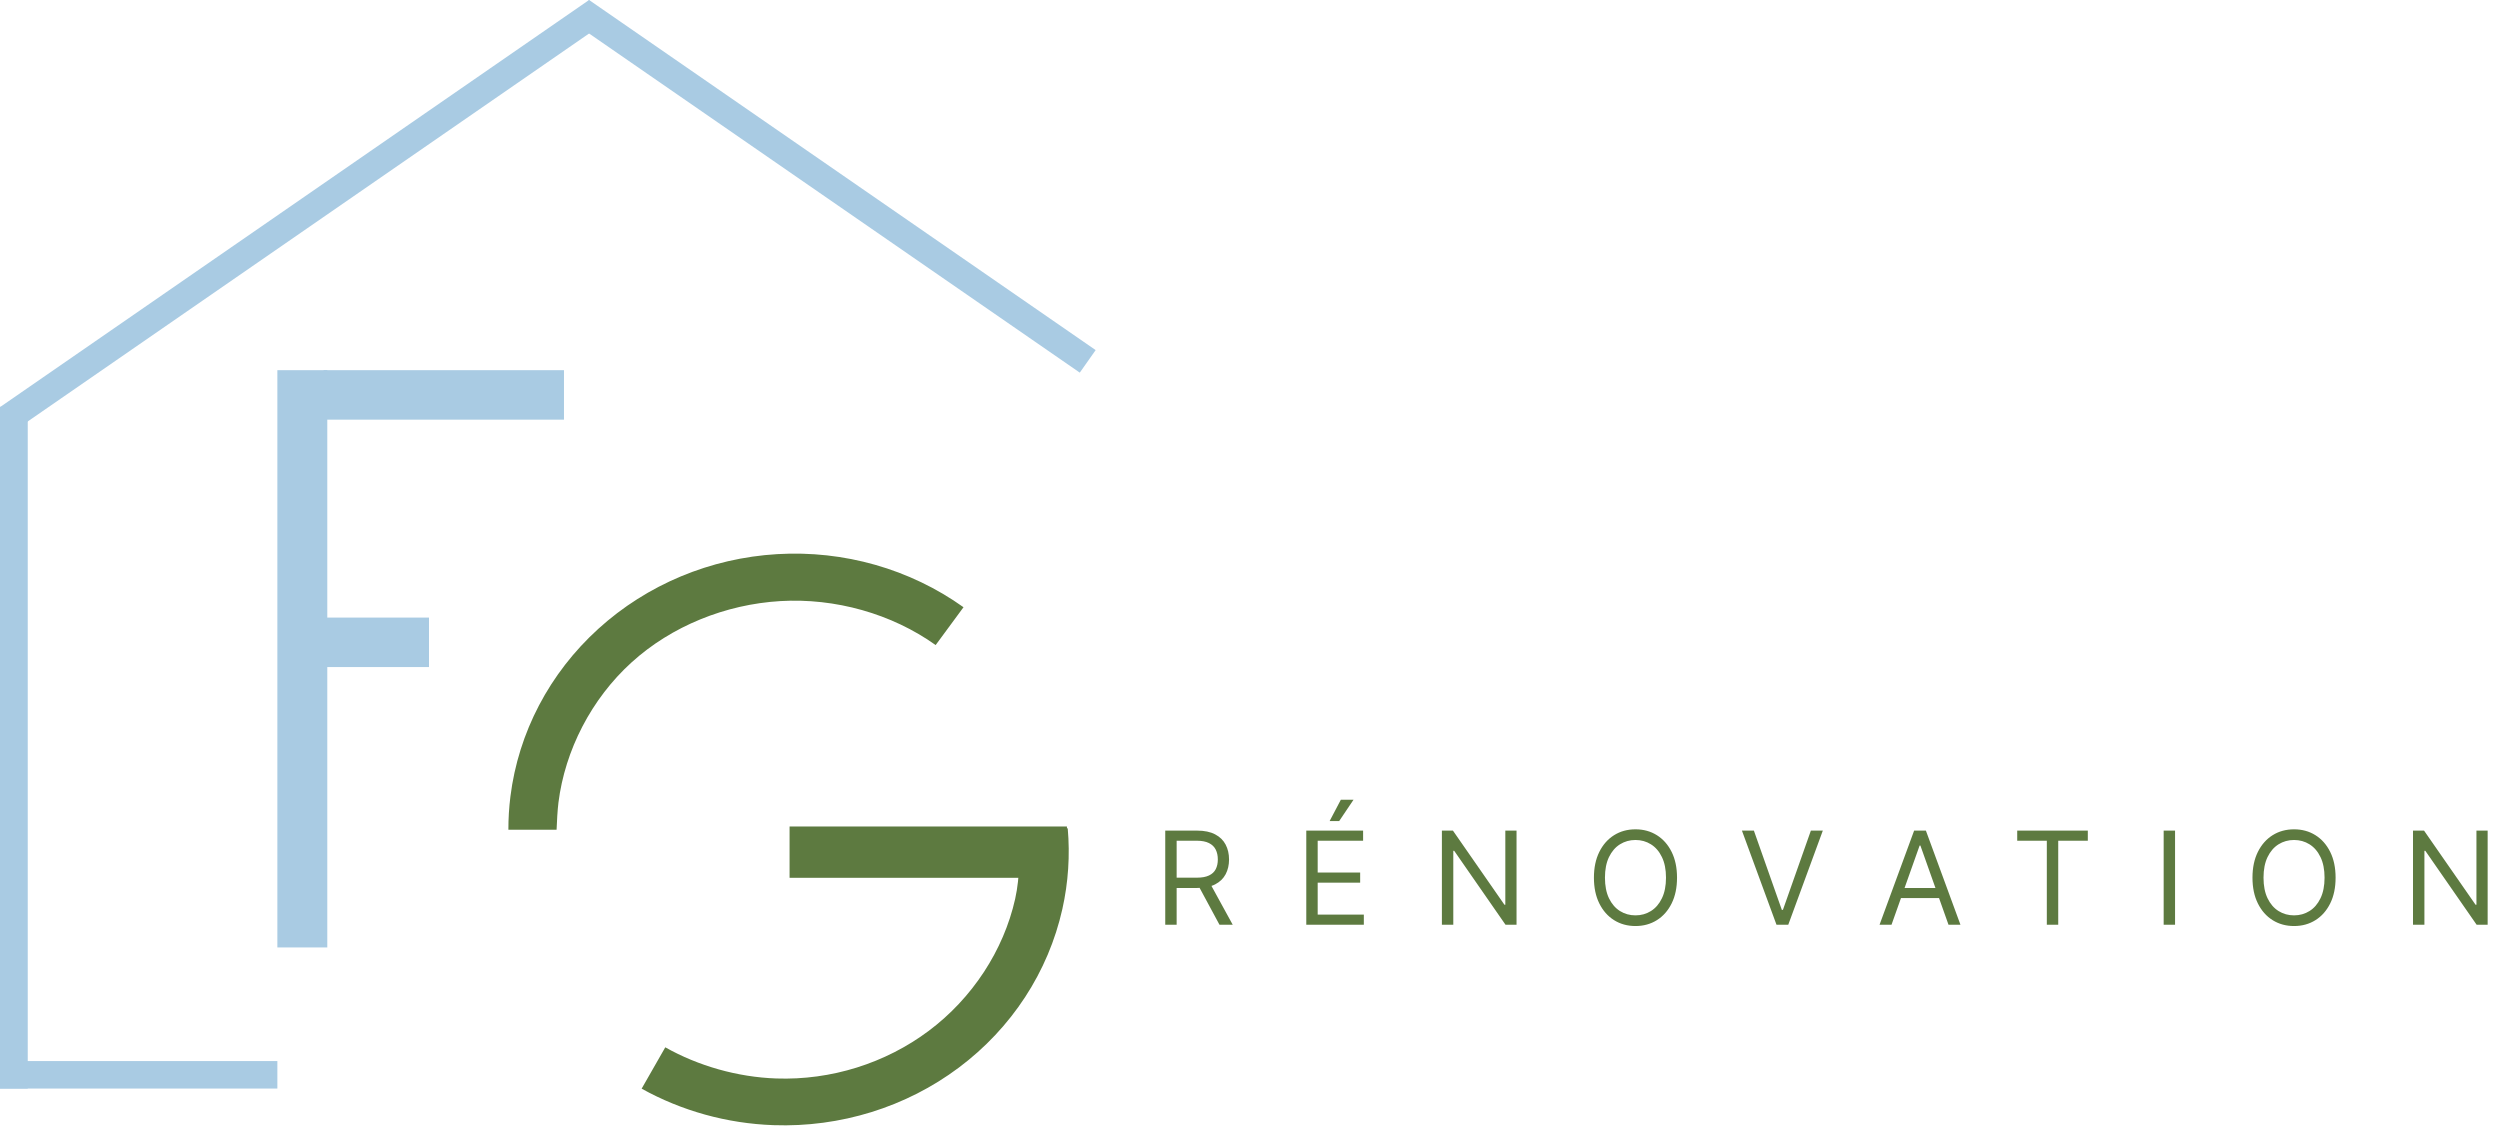
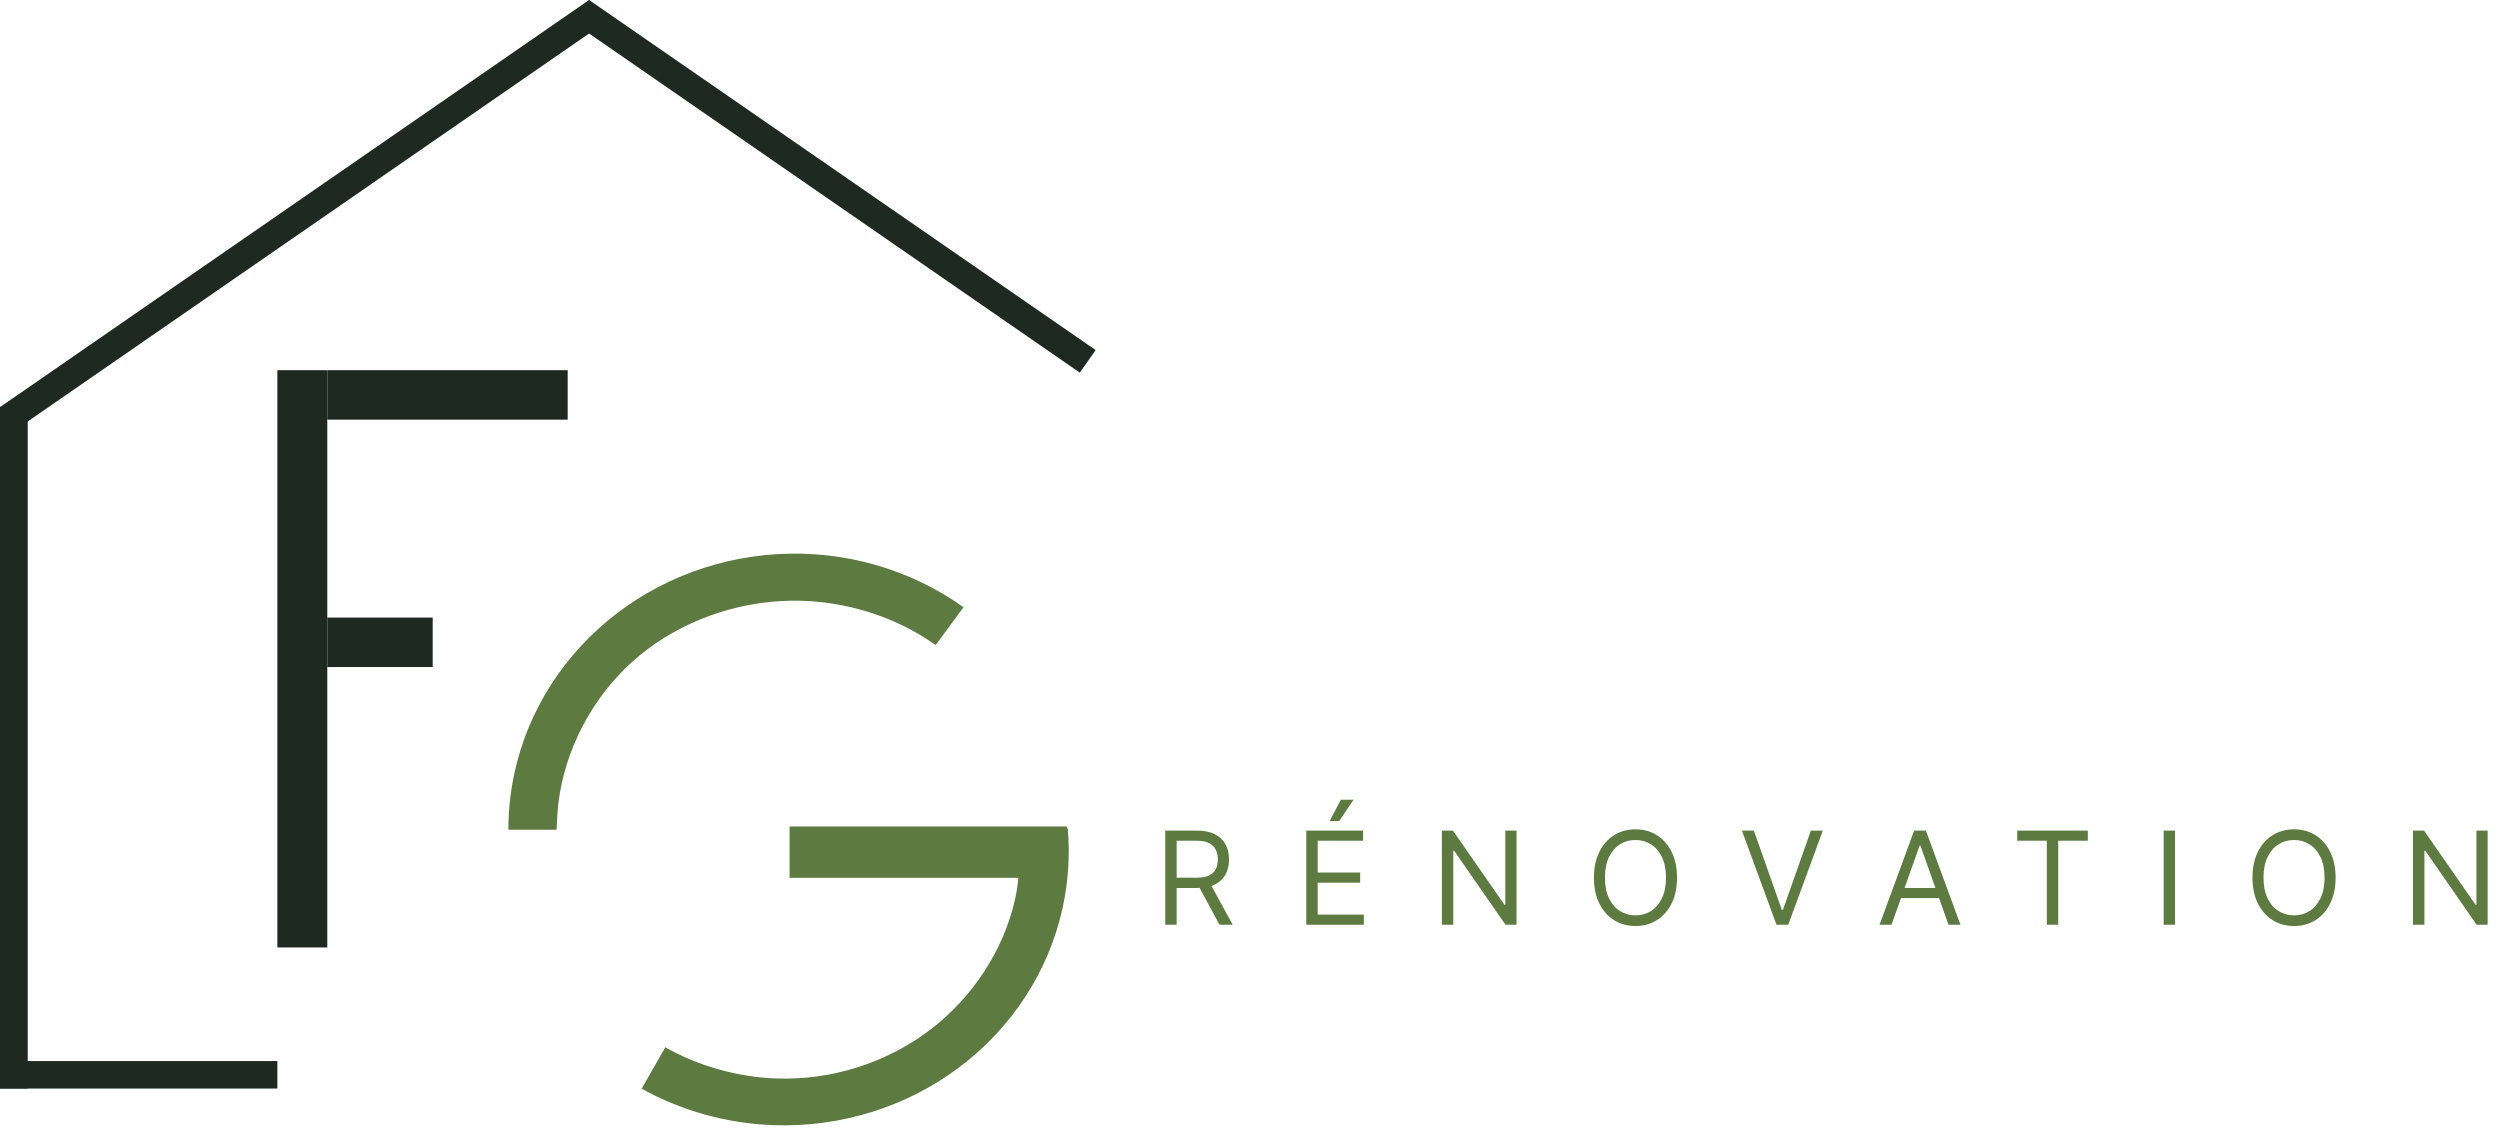
<svg xmlns="http://www.w3.org/2000/svg" width="1352" height="610" viewBox="0 0 1352 610" fill="none">
-   <rect x="232" y="333.986" width="26.759" height="57" transform="rotate(90 232 333.986)" fill="#A9CBE3" />
-   <rect x="305" y="200.193" width="26.759" height="130" transform="rotate(90 305 200.193)" fill="#A9CBE3" />
-   <rect x="177" y="512.376" width="27" height="312.183" transform="rotate(180 177 512.376)" fill="#A9CBE3" />
-   <rect y="220.015" width="15" height="368.673" fill="#A9CBE3" />
-   <rect x="150" y="573.822" width="14.866" height="150" transform="rotate(90 150 573.822)" fill="#A9CBE3" />
-   <rect width="14.91" height="387.158" transform="matrix(0.57546 0.81783 -0.822652 0.568546 318.496 0.0495605)" fill="#A9CBE3" />
-   <rect width="14.91" height="333.009" transform="matrix(0.57546 -0.81783 -0.822652 -0.568546 583.95 201.524)" fill="#A9CBE3" />
+   <rect x="234" y="333.986" width="26.759" height="57" transform="rotate(90 234 333.986)" fill="#1E2922" />
+   <rect x="307" y="200.193" width="26.759" height="130" transform="rotate(90 307 200.193)" fill="#1E2922" />
+   <rect x="177" y="512.376" width="27" height="312.183" transform="rotate(180 177 512.376)" fill="#1E2922" />
+   <rect y="220.015" width="15" height="368.673" fill="#1E2922" />
+   <rect x="150" y="573.822" width="14.866" height="150" transform="rotate(90 150 573.822)" fill="#1E2922" />
+   <rect width="14.91" height="387.158" transform="matrix(0.57546 0.81783 -0.822652 0.568546 318.496 0.0495605)" fill="#1E2922" />
+   <rect width="14.91" height="333.009" transform="matrix(0.57546 -0.81783 -0.822652 -0.568546 583.95 201.524)" fill="#1E2922" />
  <rect x="577" y="446.967" width="27.75" height="150" transform="rotate(90 577 446.967)" fill="#5D7A40" />
-   <path d="M422 325.067C451.645 323.31 482.217 331.87 506 348.852L521.065 328.39C492.089 307.7 456.413 297.534 420.294 299.674C384.176 301.814 349.923 316.125 323.544 340.095C297.164 364.065 280.343 396.164 276.032 430.761C275.285 436.754 274.922 442.756 274.935 448.735L301 448.735C301.152 444.528 301.503 438.07 302 434.083C305.539 405.686 319.848 377.942 341.5 358.267C363.152 338.593 392.355 326.824 422 325.067Z" fill="#5D7A40" />
+   <path d="M422 325.067C451.645 323.31 482.217 331.87 506 348.852L521.065 328.39C492.089 307.7 456.413 297.533 420.294 299.674C384.176 301.814 349.923 316.125 323.544 340.095C297.164 364.065 280.343 396.164 276.032 430.761C275.285 436.754 274.922 442.756 274.935 448.735L301 448.735C301.152 444.528 301.503 438.07 302 434.083C305.539 405.686 319.848 377.942 341.5 358.267C363.152 338.593 392.355 326.824 422 325.067Z" fill="#5D7A40" />
  <path d="M359.782 566.389L347 588.749C368.612 600.749 393.08 607.596 418.34 608.486C454.5 609.76 489.971 598.743 518.531 577.368C547.091 555.993 566.916 525.625 574.528 491.591C577.757 477.157 578.701 462.454 577.429 447.958H550.474C551.612 460.083 551.702 474.033 549 486.113C542.752 514.048 525.724 539.925 502.282 557.469C478.84 575.014 449.462 584.282 419.782 583.237C398.797 582.498 377.679 576.462 359.782 566.389Z" fill="#5D7A40" />
  <path d="M630.165 500.101V449.192H647.366C651.344 449.192 654.608 449.871 657.161 451.23C659.713 452.572 661.602 454.42 662.828 456.773C664.054 459.127 664.668 461.803 664.668 464.803C664.668 467.802 664.054 470.462 662.828 472.782C661.602 475.102 659.721 476.925 657.185 478.251C654.65 479.56 651.41 480.214 647.466 480.214H633.545V474.646H647.267C649.985 474.646 652.172 474.249 653.83 473.453C655.503 472.658 656.713 471.531 657.459 470.072C658.221 468.598 658.602 466.841 658.602 464.803C658.602 462.764 658.221 460.983 657.459 459.458C656.696 457.933 655.478 456.757 653.805 455.928C652.131 455.083 649.919 454.66 647.168 454.66H636.33V500.101H630.165ZM654.128 477.232L666.656 500.101H659.497L647.168 477.232H654.128ZM706.44 500.101V449.192H737.165V454.66H712.605V471.862H735.574V477.331H712.605V494.632H737.562V500.101H706.44ZM719.068 444.021L725.133 432.487H731.994L724.238 444.021H719.068ZM820.145 449.192V500.101H814.18L786.438 460.129H785.941V500.101H779.776V449.192H785.742L813.583 489.263H814.08V449.192H820.145ZM906.936 474.646C906.936 480.016 905.966 484.656 904.027 488.567C902.088 492.478 899.429 495.494 896.048 497.615C892.667 499.736 888.806 500.797 884.464 500.797C880.122 500.797 876.261 499.736 872.88 497.615C869.5 495.494 866.84 492.478 864.901 488.567C862.962 484.656 861.993 480.016 861.993 474.646C861.993 469.277 862.962 464.637 864.901 460.726C866.84 456.815 869.5 453.799 872.88 451.678C876.261 449.556 880.122 448.496 884.464 448.496C888.806 448.496 892.667 449.556 896.048 451.678C899.429 453.799 902.088 456.815 904.027 460.726C905.966 464.637 906.936 469.277 906.936 474.646ZM900.97 474.646C900.97 470.238 900.232 466.518 898.757 463.485C897.299 460.452 895.319 458.157 892.816 456.599C890.331 455.042 887.547 454.263 884.464 454.263C881.382 454.263 878.589 455.042 876.087 456.599C873.601 458.157 871.621 460.452 870.146 463.485C868.688 466.518 867.958 470.238 867.958 474.646C867.958 479.054 868.688 482.775 870.146 485.808C871.621 488.84 873.601 491.135 876.087 492.693C878.589 494.251 881.382 495.03 884.464 495.03C887.547 495.03 890.331 494.251 892.816 492.693C895.319 491.135 897.299 488.84 898.757 485.808C900.232 482.775 900.97 479.054 900.97 474.646ZM948.497 449.192L963.611 492.047H964.207L979.321 449.192H985.784L967.091 500.101H960.727L942.034 449.192H948.497ZM1022.93 500.101H1016.46L1035.16 449.192H1041.52L1060.21 500.101H1053.75L1038.54 457.246H1038.14L1022.93 500.101ZM1025.31 480.214H1051.36V485.683H1025.31V480.214ZM1090.91 454.66V449.192H1129.09V454.66H1113.09V500.101H1106.92V454.66H1090.91ZM1176.27 449.192V500.101H1170.11V449.192H1176.27ZM1263.09 474.646C1263.09 480.016 1262.12 484.656 1260.18 488.567C1258.24 492.478 1255.58 495.494 1252.2 497.615C1248.82 499.736 1244.96 500.797 1240.62 500.797C1236.27 500.797 1232.41 499.736 1229.03 497.615C1225.65 495.494 1222.99 492.478 1221.05 488.567C1219.11 484.656 1218.14 480.016 1218.14 474.646C1218.14 469.277 1219.11 464.637 1221.05 460.726C1222.99 456.815 1225.65 453.799 1229.03 451.678C1232.41 449.556 1236.27 448.496 1240.62 448.496C1244.96 448.496 1248.82 449.556 1252.2 451.678C1255.58 453.799 1258.24 456.815 1260.18 460.726C1262.12 464.637 1263.09 469.277 1263.09 474.646ZM1257.12 474.646C1257.12 470.238 1256.38 466.518 1254.91 463.485C1253.45 460.452 1251.47 458.157 1248.97 456.599C1246.48 455.042 1243.7 454.263 1240.62 454.263C1237.53 454.263 1234.74 455.042 1232.24 456.599C1229.75 458.157 1227.77 460.452 1226.3 463.485C1224.84 466.518 1224.11 470.238 1224.11 474.646C1224.11 479.054 1224.84 482.775 1226.3 485.808C1227.77 488.84 1229.75 491.135 1232.24 492.693C1234.74 494.251 1237.53 495.03 1240.62 495.03C1243.7 495.03 1246.48 494.251 1248.97 492.693C1251.47 491.135 1253.45 488.84 1254.91 485.808C1256.38 482.775 1257.12 479.054 1257.12 474.646ZM1345.32 449.192V500.101H1339.36L1311.62 460.129H1311.12V500.101H1304.95V449.192H1310.92L1338.76 489.263H1339.26V449.192H1345.32Z" fill="#5D7A40" />
</svg>
